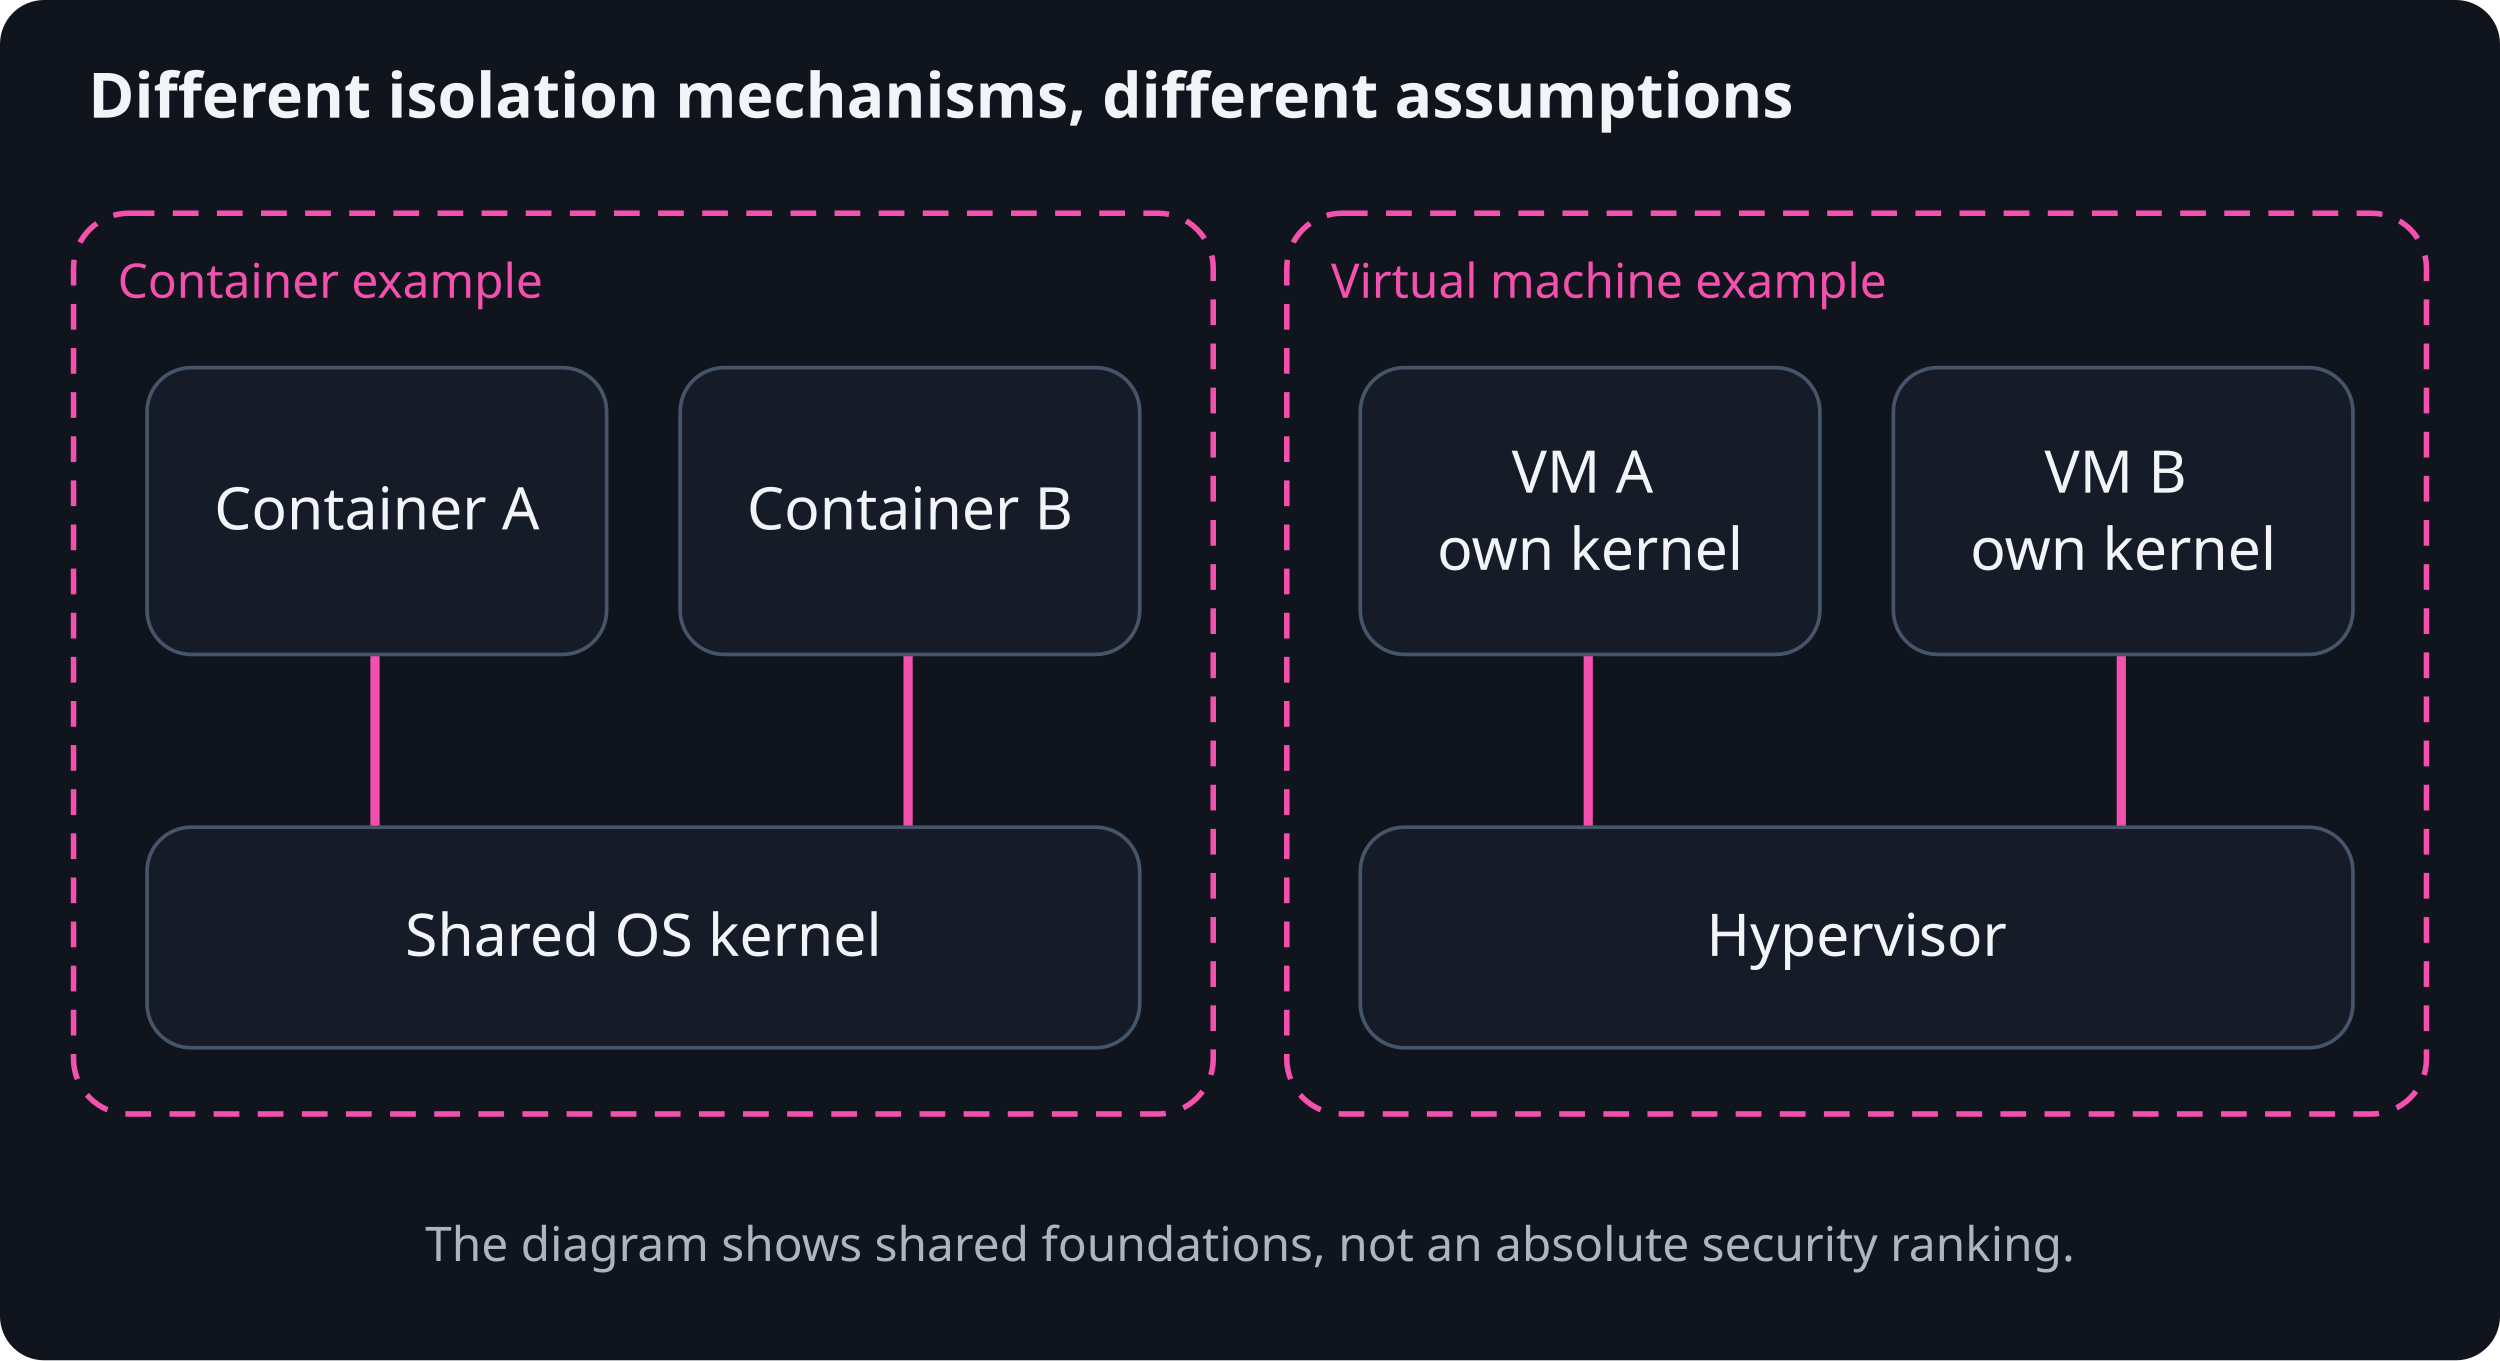
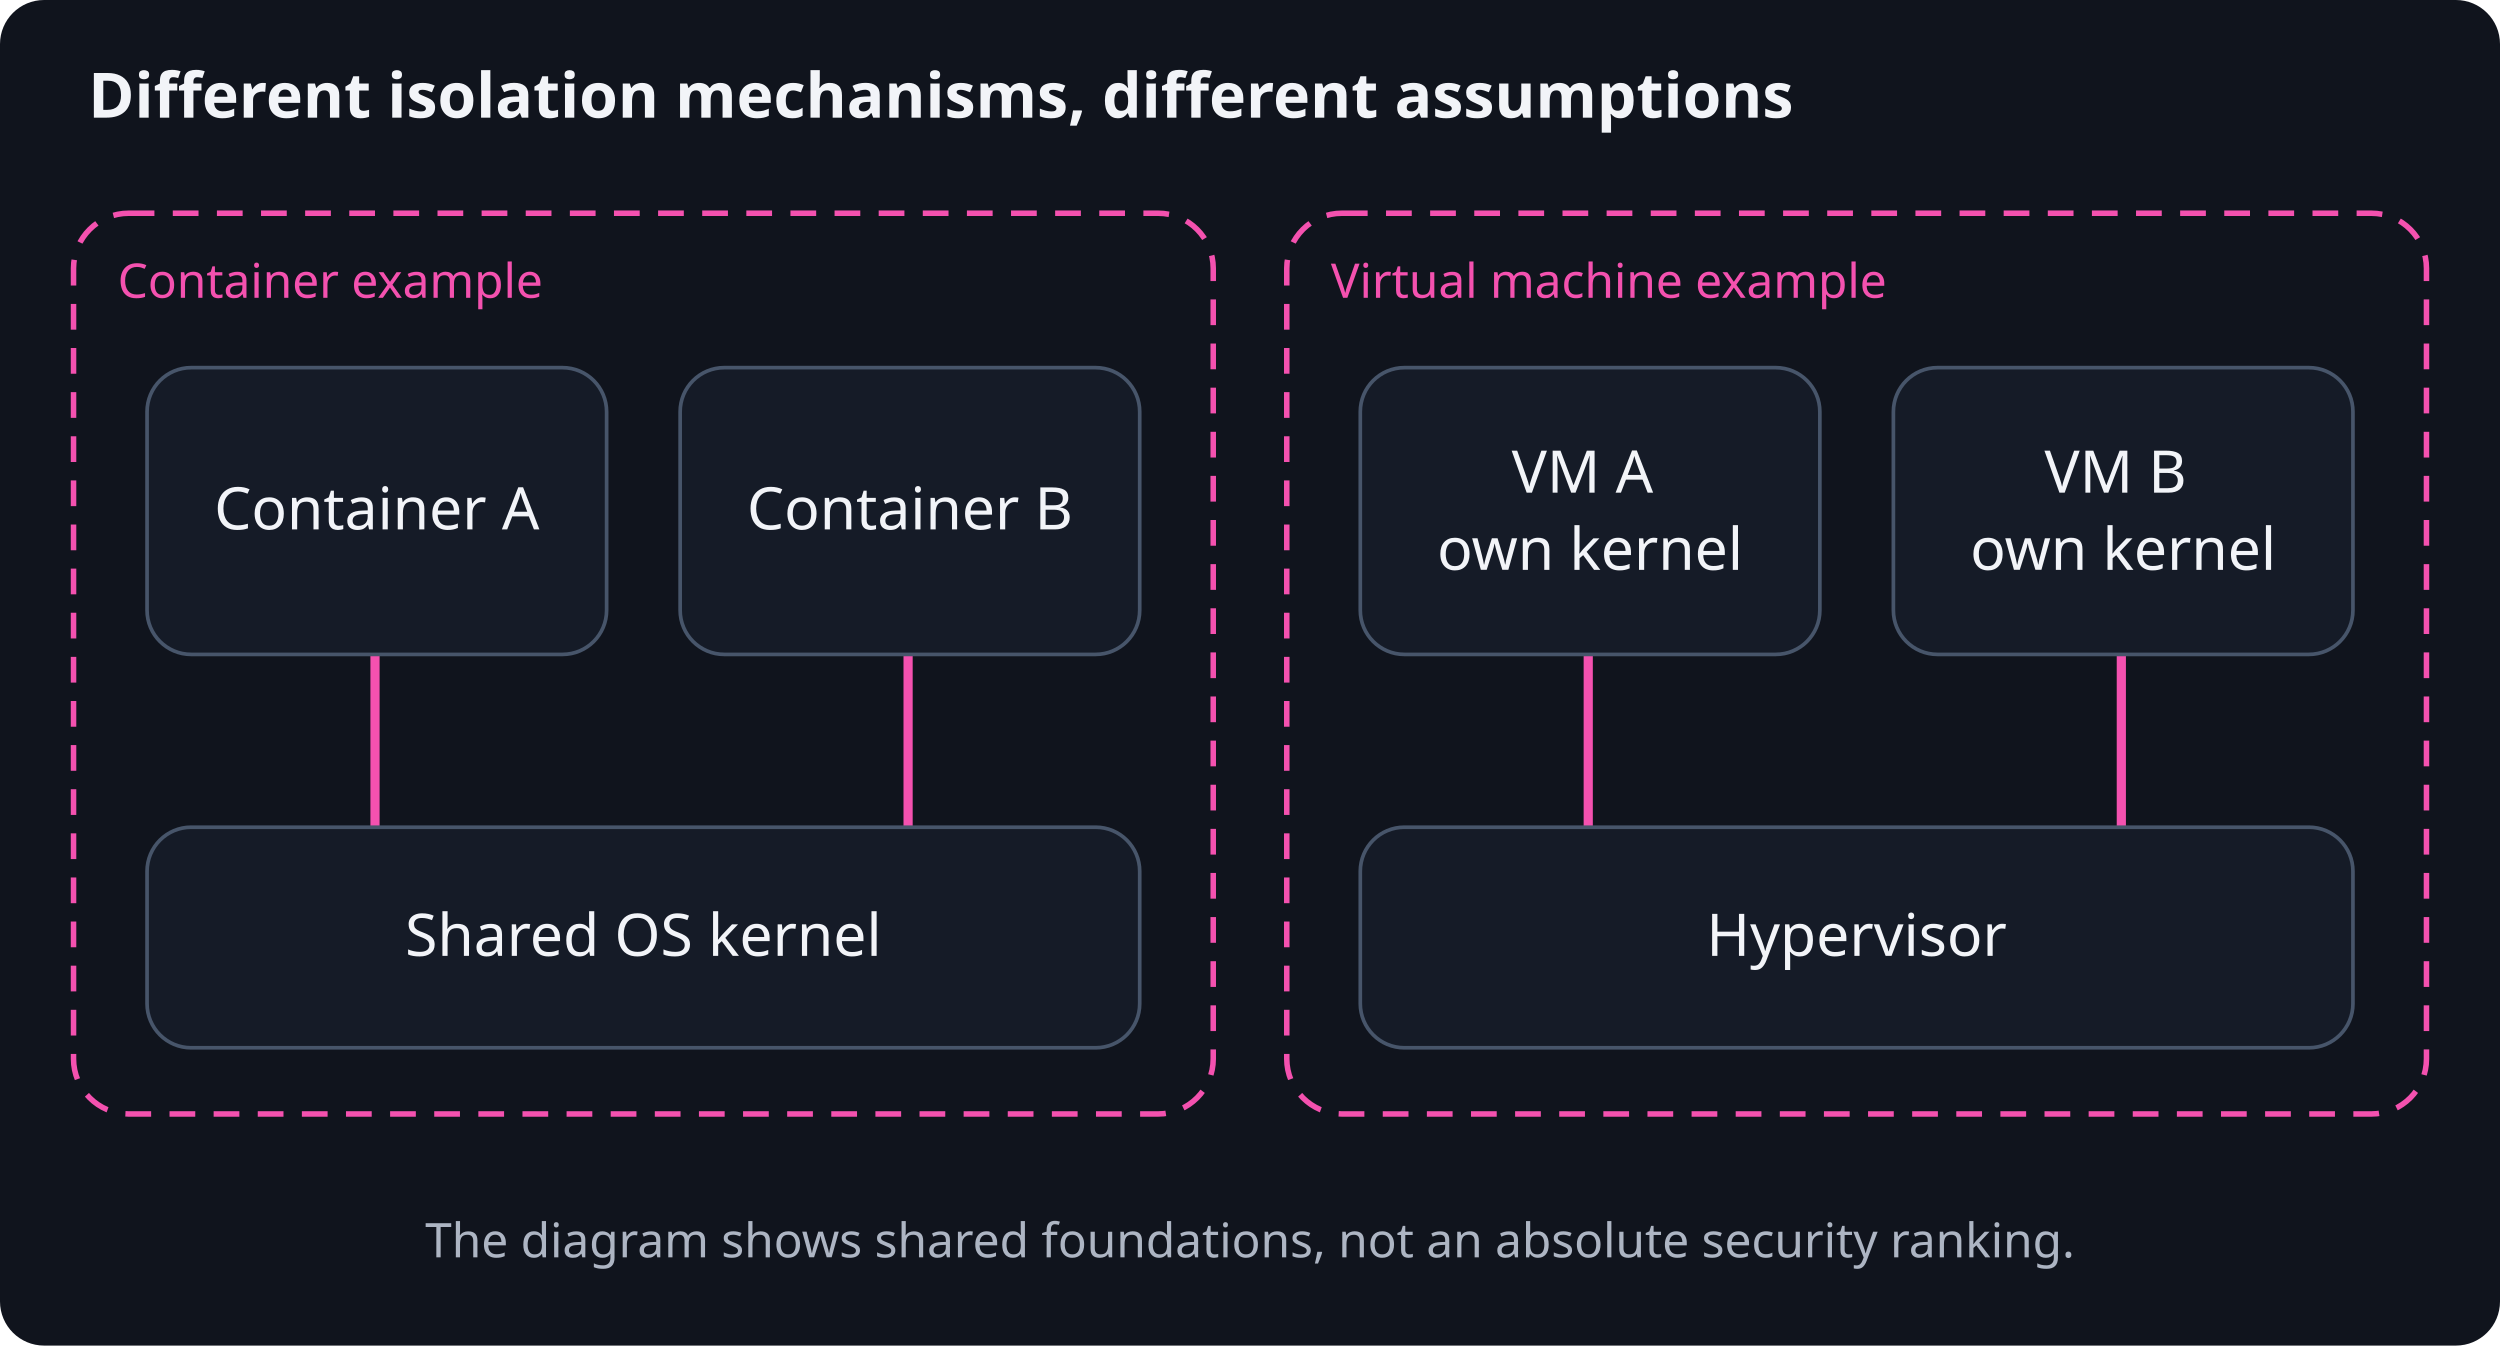
- <svg xmlns="http://www.w3.org/2000/svg" viewBox="0 0 680 370" role="img">
+ <svg xmlns="http://www.w3.org/2000/svg" viewBox="0 0 680 366" role="img">
  <defs>
    <marker id="blue" markerWidth="7" markerHeight="7" refX="6" refY="3.5" orient="auto-start-reverse">
      <path d="M0 0L7 3.5L0 7Z" fill="#42bcff" />
    </marker>
    <marker id="pink" markerWidth="7" markerHeight="7" refX="6" refY="3.5" orient="auto-start-reverse">
      <path d="M0 0L7 3.5L0 7Z" fill="#f451af" />
    </marker>
    <marker id="orange" markerWidth="7" markerHeight="7" refX="6" refY="3.5" orient="auto-start-reverse">
      <path d="M0 0L7 3.5L0 7Z" fill="#ffae63" />
    </marker>
    <marker id="green" markerWidth="7" markerHeight="7" refX="6" refY="3.5" orient="auto-start-reverse">
      <path d="M0 0L7 3.5L0 7Z" fill="#78d9a4" />
    </marker>
  </defs>
-   <rect width="680" height="370" rx="12" fill="#10141d" />
+   <rect width="680" height="366" rx="12" fill="#10141d" />
  <g font-family="system-ui,sans-serif">
    <text x="24" y="32" font-size="17" font-weight="700" fill="#f2f4f8">Different isolation mechanisms, different assumptions</text>
    <rect x="20" y="58" width="310" height="245" rx="15" fill="none" stroke="#f451af" stroke-width="1.5" stroke-dasharray="7 5" />
    <text x="32" y="81" font-size="13" fill="#f451af">Container example</text>
    <rect x="350" y="58" width="310" height="245" rx="15" fill="none" stroke="#f451af" stroke-width="1.5" stroke-dasharray="7 5" />
    <text x="362" y="81" font-size="13" fill="#f451af">Virtual machine example</text>
    <path d="M102 178V225" fill="none" stroke="#f451af" stroke-width="2.5" />
    <path d="M247 178V225" fill="none" stroke="#f451af" stroke-width="2.5" />
    <path d="M432 178V225" fill="none" stroke="#f451af" stroke-width="2.5" />
    <path d="M577 178V225" fill="none" stroke="#f451af" stroke-width="2.5" />
    <rect x="40" y="100" width="125" height="78" rx="12" fill="#151b27" stroke="#47556a" />
    <text x="102.5" y="144" text-anchor="middle" font-size="16" fill="#f2f4f8">
      <tspan x="102.5" dy="0">Container A</tspan>
    </text>
    <rect x="185" y="100" width="125" height="78" rx="12" fill="#151b27" stroke="#47556a" />
    <text x="247.5" y="144" text-anchor="middle" font-size="16" fill="#f2f4f8">
      <tspan x="247.5" dy="0">Container B</tspan>
    </text>
    <rect x="40" y="225" width="270" height="60" rx="12" fill="#151b27" stroke="#47556a" />
    <text x="175" y="260" text-anchor="middle" font-size="16" fill="#f2f4f8">
      <tspan x="175" dy="0">Shared OS kernel</tspan>
    </text>
    <rect x="370" y="100" width="125" height="78" rx="12" fill="#151b27" stroke="#47556a" />
    <text x="432.5" y="134" text-anchor="middle" font-size="16" fill="#f2f4f8">
      <tspan x="432.5" dy="0">VM A</tspan>
      <tspan x="432.5" dy="21">own kernel</tspan>
    </text>
    <rect x="515" y="100" width="125" height="78" rx="12" fill="#151b27" stroke="#47556a" />
    <text x="577.5" y="134" text-anchor="middle" font-size="16" fill="#f2f4f8">
      <tspan x="577.5" dy="0">VM B</tspan>
      <tspan x="577.5" dy="21">own kernel</tspan>
    </text>
    <rect x="370" y="225" width="270" height="60" rx="12" fill="#151b27" stroke="#47556a" />
    <text x="505" y="260" text-anchor="middle" font-size="16" fill="#f2f4f8">
      <tspan x="505" dy="0">Hypervisor</tspan>
    </text>
-     <text x="340" y="343" text-anchor="middle" font-size="13" fill="#adb5c3">
+     <text transform="translate(0 -1)" x="340" y="343" text-anchor="middle" font-size="13" fill="#adb5c3">
      <tspan x="340" dy="0">The diagram shows shared foundations, not an absolute security ranking.</tspan>
    </text>
  </g>
</svg>
